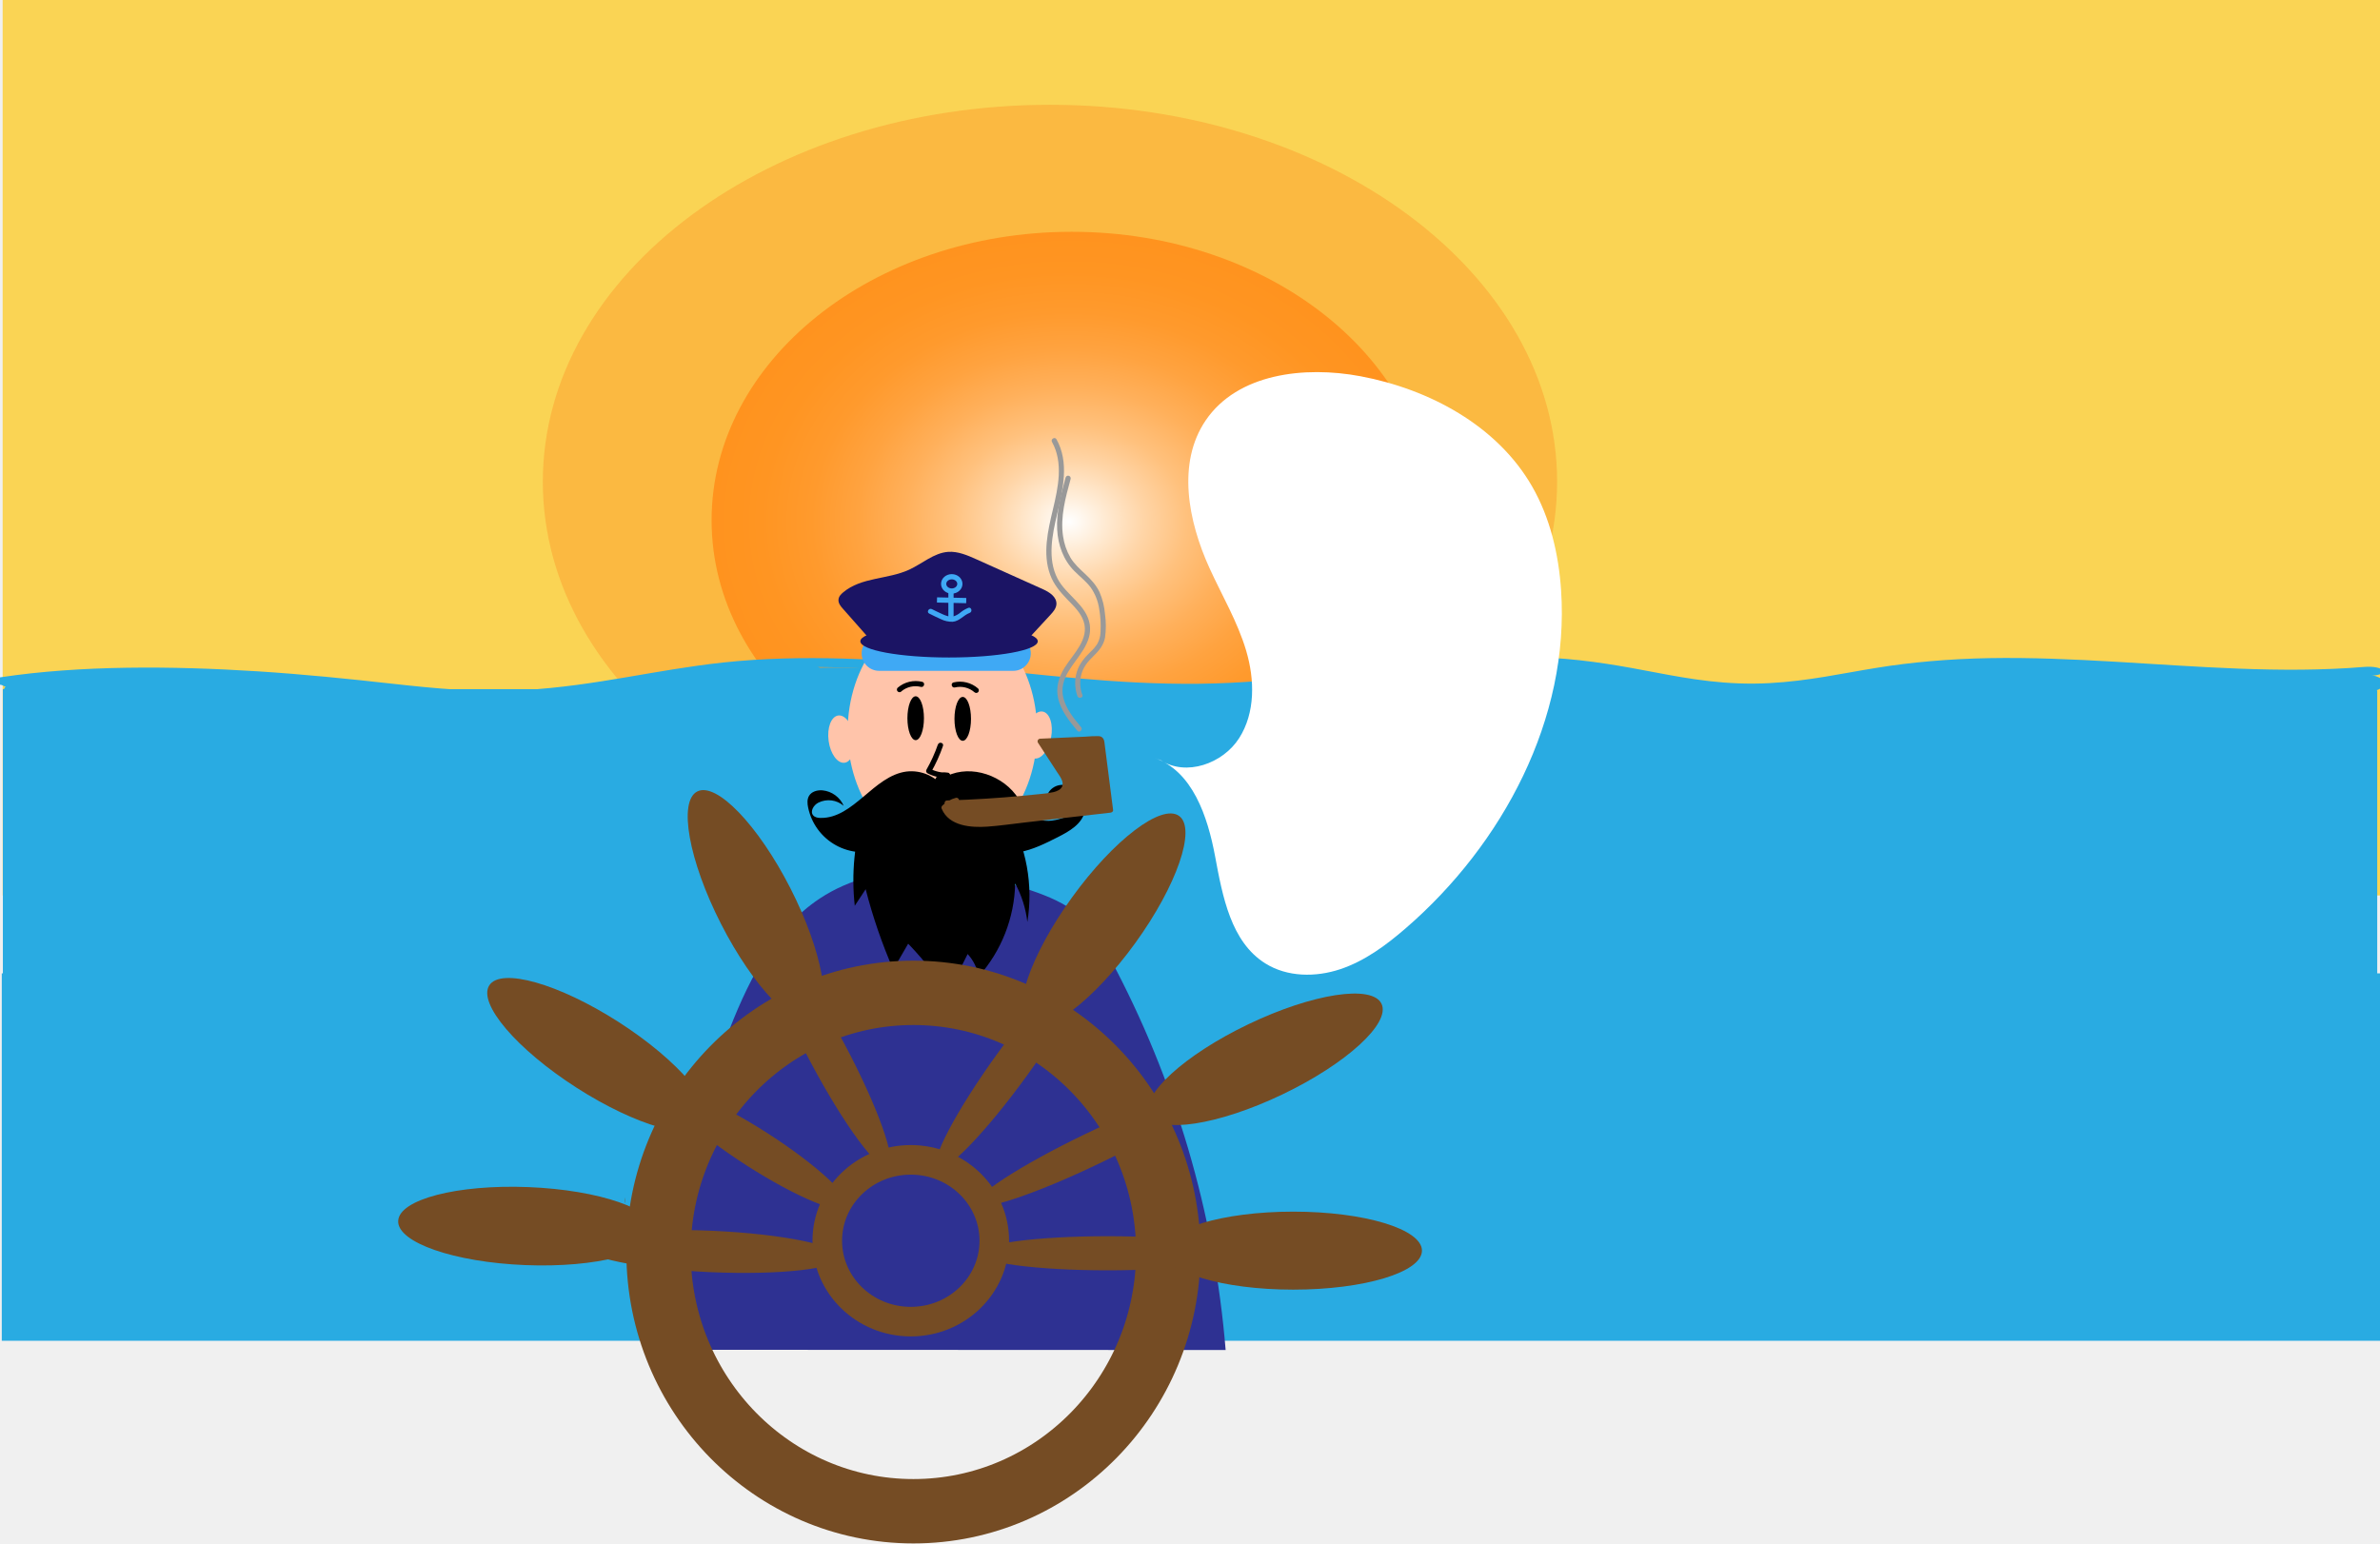
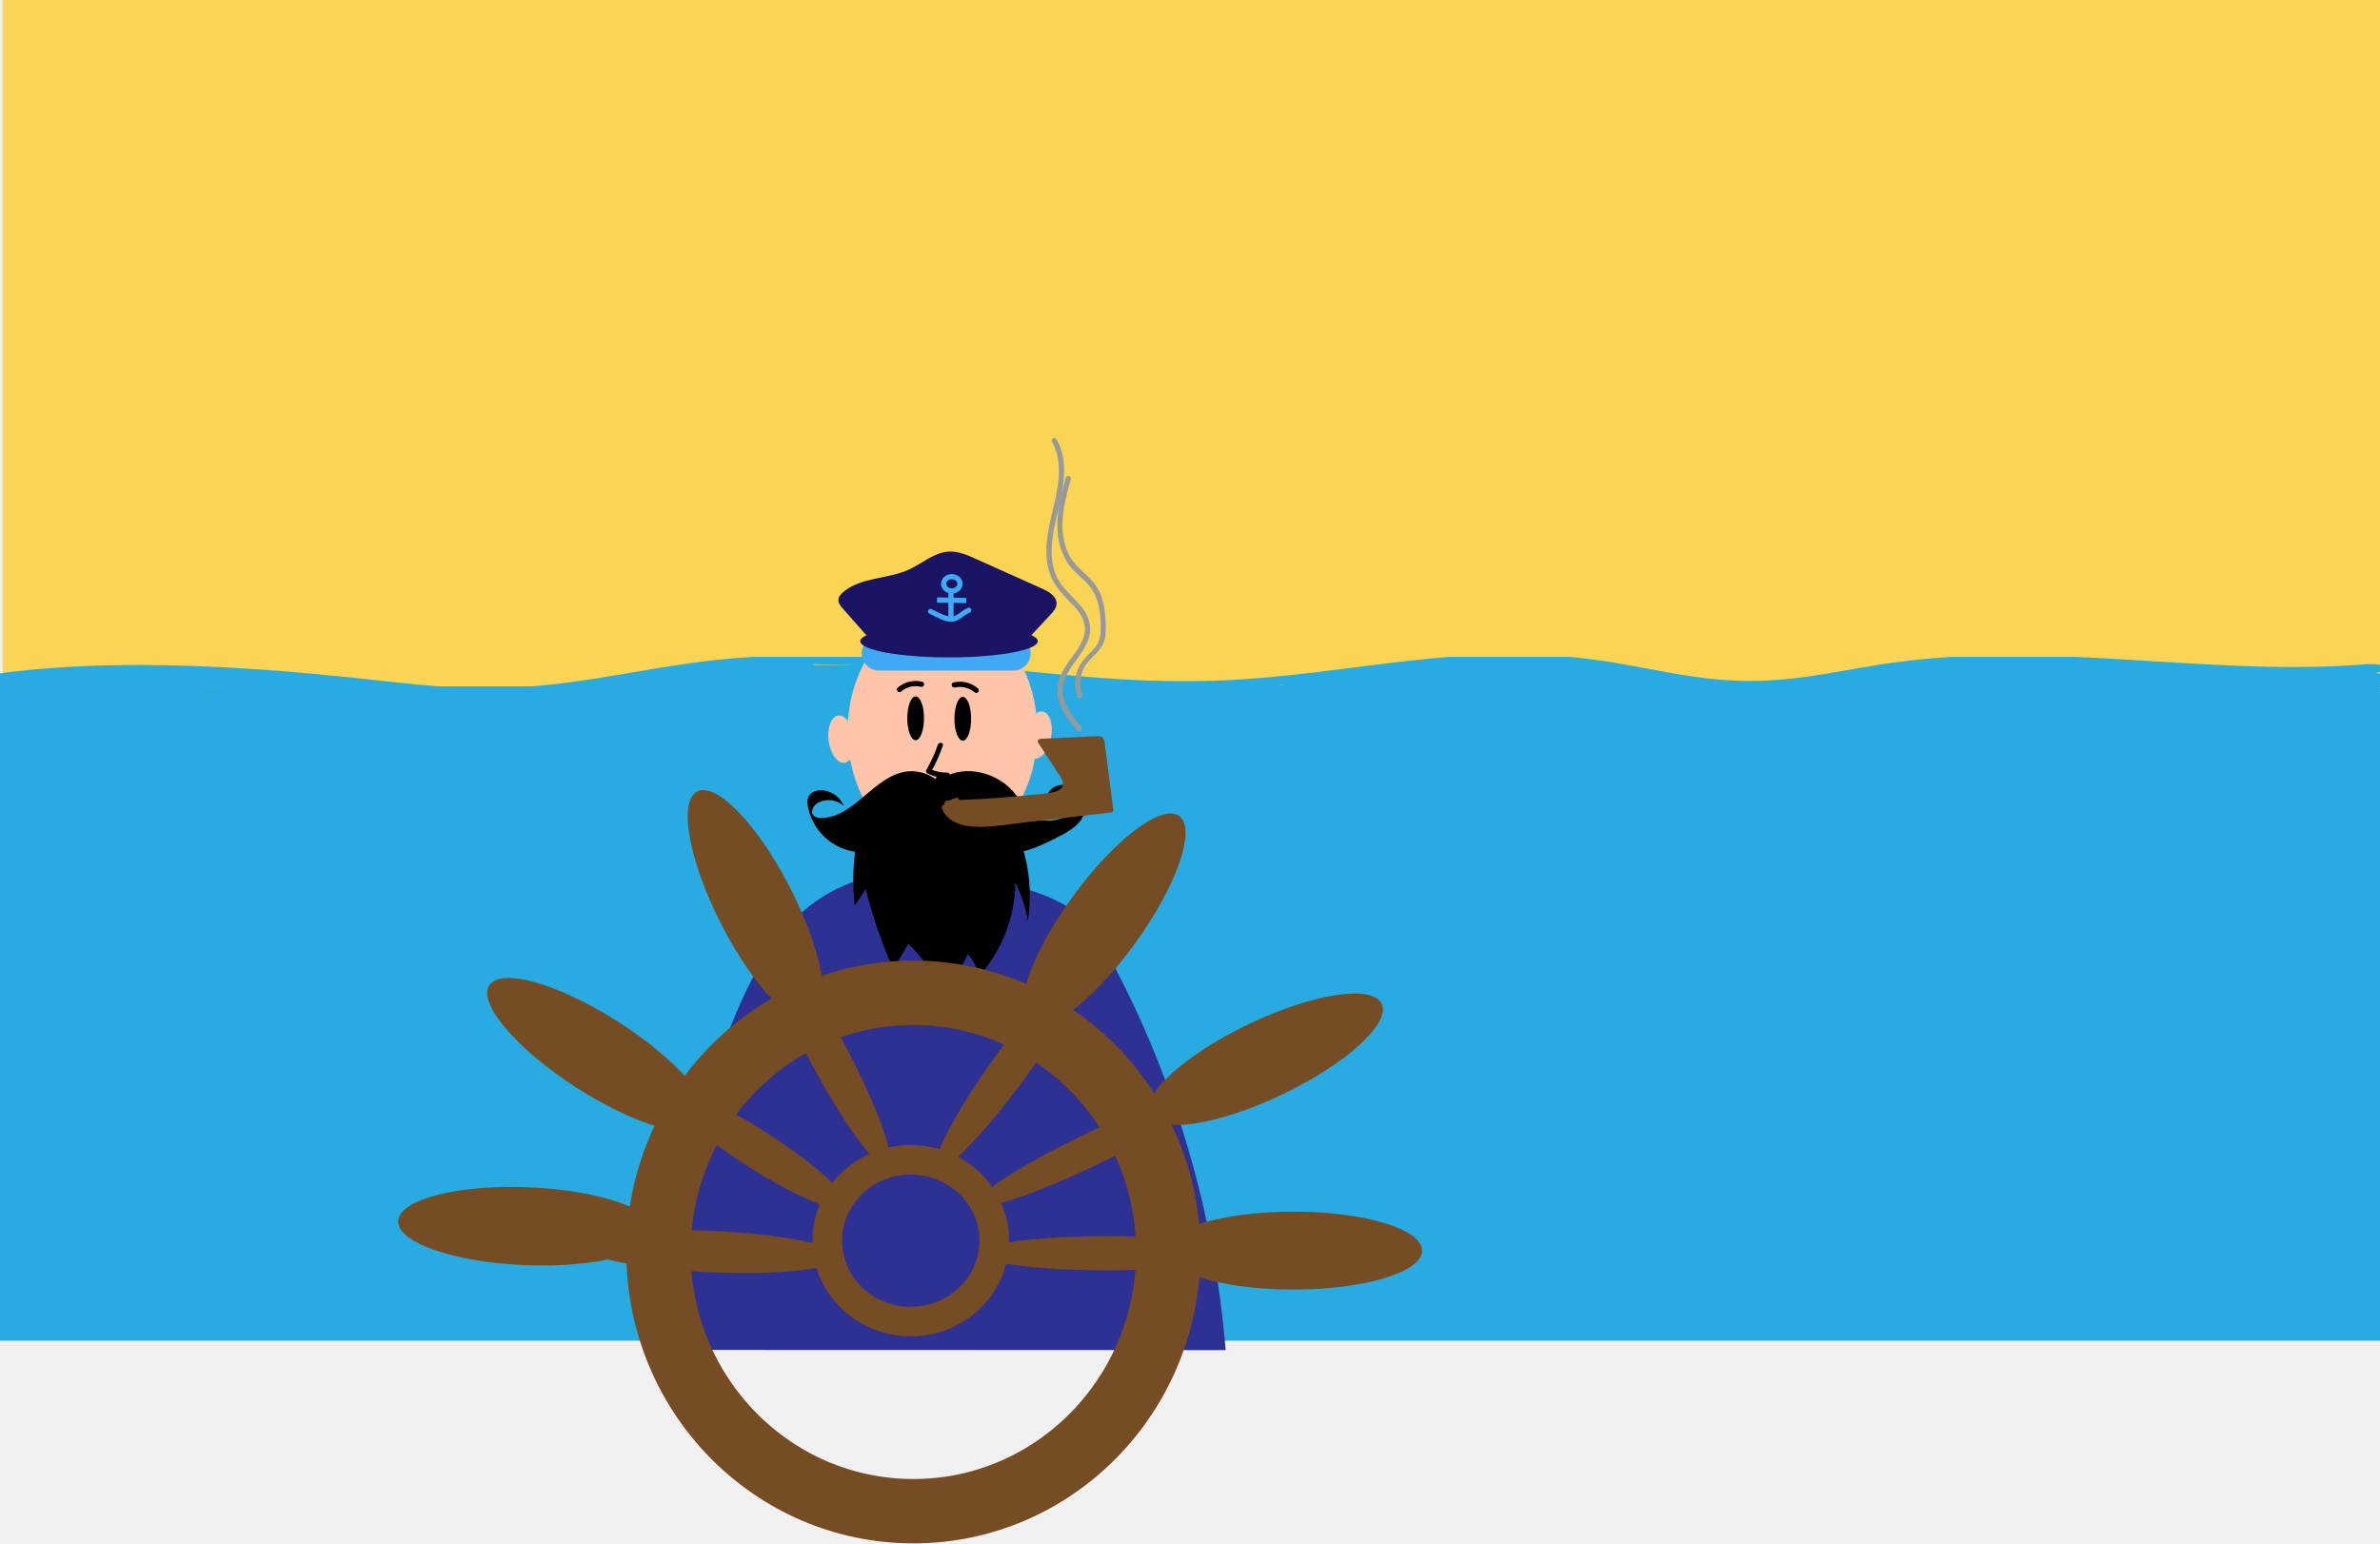
- <svg xmlns="http://www.w3.org/2000/svg" xmlns:xlink="http://www.w3.org/1999/xlink" id="Layer_1" data-name="Layer 1" viewBox="0 0 1368.02 887.24">
-   <defs>
-     <style>.cls-1{fill:#29abe2;}.cls-2{fill:#fbcf3b;opacity:0.86;}.cls-3{fill:#fbb03b;opacity:0.75;}.cls-4{fill:url(#Summer);}.cls-5{fill:#754c24;}.cls-6{fill:#2e3192;}.cls-7{fill:#ffc4aa;}.cls-8{fill:#3fa9f5;}.cls-9{fill:#1b1464;}.cls-10,.cls-13,.cls-14{fill:none;stroke-miterlimit:10;}.cls-10{stroke:#3fa9f5;stroke-width:3px;}.cls-11{fill:#fff;}.cls-12{fill:#999;}.cls-13,.cls-14{stroke:#754c24;}.cls-13{stroke-width:37px;}.cls-14{stroke-width:17px;}</style>
-     <radialGradient id="Summer" cx="606.11" cy="316.86" r="146.67" gradientTransform="translate(-234.24 -61.36) scale(1.4 1.14)" gradientUnits="userSpaceOnUse">
-       <stop offset="0" stop-color="#fff" />
-       <stop offset="0.09" stop-color="#ffedd8" />
-       <stop offset="0.21" stop-color="#ffd5a7" />
-       <stop offset="0.33" stop-color="#ffc17d" />
-       <stop offset="0.46" stop-color="#ffb05b" />
-       <stop offset="0.59" stop-color="#ffa340" />
-       <stop offset="0.72" stop-color="#ff9a2d" />
-       <stop offset="0.86" stop-color="#ff9522" />
-       <stop offset="1" stop-color="#ff931e" />
-     </radialGradient>
-     <symbol id="New_Symbol" data-name="New Symbol" viewBox="0 0 771.93 427.77">
-       <path class="cls-1" d="M7.56,31.19c23.2-12,50.37-11,75.24-5.53a275.37,275.37,0,0,1,39.31,12.07c12.25,4.66,24.69,9.6,38,10,24,.68,44-14.19,64.09-25.15,11.4-6.22,23.6-10.79,36.69-11.28,13.73-.52,27.25,2.4,40.33,6.33,25,7.54,49,19,75.27,21.71,27.61,2.81,51.47-8.56,76.16-19.09,12.13-5.17,25.15-10.29,38.53-10.33,12.69,0,23.83,5.16,34.31,11.86s21,14.6,33.4,17c12.66,2.46,24.85-1.18,35.94-7.23,12.88-7,24.68-15.7,39.32-18.77s30.08-1.19,44.69,1.52c29.45,5.49,59.63,14.94,89.5,6.49,6.18-1.75,3.55-11.4-2.66-9.64-26.78,7.58-54.18-.61-80.59-5.8C671.78,2.74,658.17.6,644.6,1.42A85.18,85.18,0,0,0,608.19,12.2C597,18.32,586.4,26.7,573.62,29.06,559.85,31.6,548.07,24.57,537,17.35c-10.56-6.88-21.17-13.72-33.74-16.22s-24.94-.64-36.91,3.2c-25.8,8.27-49.26,24.43-77,25.42-26.84,1-52-10.73-76.91-19C287.7,2.45,261.07-3.06,235.86,6.23c-22.29,8.21-40.77,25.69-64.37,30.51-14.7,3-28.84-1.83-42.44-7C114.78,24.29,100.41,19.28,85.46,16,57.83,10,28.23,9.28,2.52,22.55c-5.72,2.95-.67,11.59,5,8.64Z" />
-       <path class="cls-1" d="M769.75,36.25v-.48H3.19v392H769.92V37.61A5.27,5.27,0,0,1,769.75,36.25Z" />
-       <path class="cls-1" d="M8.41,40.69c33.1,1.46,67.23-10.61,99.65,0V31c-8.9,2-17.57-.92-26-3.57A149.63,149.63,0,0,0,56.79,21.6a134.22,134.22,0,0,0-50.49,3C1,25.94,1.91,34.91,7.63,34.42L80,28.16c2-.18,5.19-1,7.15-.34,2.17.71,3,3.53,4.27,5.24a22.44,22.44,0,0,0,8.8,7.36c7.68,3.65,16.57,3.6,24.88,3.06,6.39-.42,6.44-10.42,0-10-7.49.49-17.56,1.34-23.66-4-3.21-2.83-4.23-7.31-8-9.73-4-2.61-9-1.95-13.47-1.56L7.63,24.42,9,34.24a123.18,123.18,0,0,1,52.5-1.85c16.34,3.06,32.32,12.16,49.26,8.26,5-1.16,4.46-8.19,0-9.64C77.25,20.09,42.53,32.2,8.41,30.69,2,30.4,2,40.4,8.41,40.69Z" />
-       <path class="cls-1" d="M221.65,46.65c19-10.75,41.67-17.51,63.64-13.91,22.82,3.74,42.62,18.2,66.42,17.09l-2.66-19.64c-19.23,2.67-39-.13-58.13-2.16-19.93-2.1-39.72-3.33-59.54.46l11.29,14.69a53.35,53.35,0,0,1,20.41-18.72c10-5.31,3.16-21.63-7.7-18.28A247.31,247.31,0,0,0,190.94,36.7C180.28,43.82,190.29,61.15,201,54a228.54,228.54,0,0,1,59.66-28.5L253,7.19a73.53,73.53,0,0,0-27.58,25.9c-5,7.92,3.22,16.24,11.29,14.69,19.07-3.65,38.74-1.41,57.87.64,20,2.15,39.74,3.84,59.8,1,11.16-1.55,8.5-20.16-2.66-19.64-11.53.54-22.23-3.42-32.85-7.49-11.81-4.53-23.3-8.56-36-9.94-24.76-2.71-49.94,4.88-71.34,17-11.21,6.34-1.14,23.63,10.09,17.27Z" />
-       <path class="cls-1" d="M429.67,49.66c17.53-10.15,36.08-21.34,56.71-23.28,9.44-.89,19,.05,27.69,4,9.23,4.15,17.38,10.5,25.38,16.59l5-18.63c-45.32-3-90.59,1.51-135.57,6.79-5.36.63-10,4.14-10,10,0,4.91,4.6,10.63,10,10,45-5.28,90.25-9.83,135.57-6.79,4.33.29,8.53-3.31,9.64-7.34,1.27-4.63-1-8.57-4.59-11.3C540.79,23,532,16.42,521.8,12a72.49,72.49,0,0,0-35.42-5.64c-24.47,2.2-45.92,13.92-66.81,26-11.13,6.45-1.07,23.74,10.1,17.27Z" />
-       <path class="cls-1" d="M470.32,36.23h27.11c12.87,0,12.89-20,0-20H470.32c-12.87,0-12.89,20,0,20Z" />
-       <path class="cls-1" d="M762.27,20.4c-19.73-.22-39.5-.08-59.21-.88-16.08-.65-34.31.59-48.87-7.41l-5.05,18.64,30.54.31c13,.14,12.67-19,0-20a125.34,125.34,0,0,0-51.22,6.55A155.68,155.68,0,0,0,605,28.46c-6.23,3.42-13.44,8-20.79,5.91l4.42,16.72C608.36,32.54,636.86,23.47,663.71,28L659.3,11.24a147.63,147.63,0,0,1-31.87,24,10,10,0,0,0-4.1,12.49c2.13,4.85,6.74,6.65,11.8,5.79a270.73,270.73,0,0,0,39.29-9.64c10.94-3.59,31.61-9.63,23.19-25.45C691.56,7,674.29,17.11,680.34,28.48l.51.95-1.37-5.05v1l1.37-5.05c.11-.26-.29.18-2,.81-2.35.88-4.72,1.71-7.1,2.52q-6.67,2.28-13.49,4.19a274.14,274.14,0,0,1-28.48,6.34l7.71,18.28a167.68,167.68,0,0,0,35.92-27.09c4.94-4.88,3.21-15.44-4.41-16.71a111.18,111.18,0,0,0-94.57,28.27c-5.58,5.23-2.64,14.72,4.41,16.72,18.84,5.35,33.74-8.21,50-14.93a109.68,109.68,0,0,1,50.76-7.67v-20l-30.54-.31c-9.79-.1-13.79,13.83-5,18.63,16.92,9.29,36.36,9.22,55.14,10,21,.85,42,.81,63,1,12.88.15,12.89-19.85,0-20Z" />
-       <path class="cls-1" d="M695,28.43l3.13,1a11.27,11.27,0,0,0,7.71-1,7.59,7.59,0,0,0,2.81-2.58,7.55,7.55,0,0,0,1.79-3.4,10.17,10.17,0,0,0-1-7.71l-1.57-2a9.85,9.85,0,0,0-4.41-2.57l-3.14-1a7.69,7.69,0,0,0-4-.18,7.47,7.47,0,0,0-3.72,1.19,7.59,7.59,0,0,0-2.81,2.58,7.55,7.55,0,0,0-1.79,3.4,10.14,10.14,0,0,0,1,7.7l1.56,2A10,10,0,0,0,695,28.43Z" />
-       <path class="cls-1" d="M762.27,38.32c12.87,0,12.89-20,0-20s-12.89,20,0,20Z" />
-     </symbol>
-   </defs>
-   <rect class="cls-2" x="1.52" width="1366.5" height="514.76" />
-   <ellipse class="cls-3" cx="603.52" cy="276.94" rx="291.5" ry="216.7" />
-   <ellipse class="cls-4" cx="616.02" cy="299.06" rx="207" ry="165.82" />
-   <rect class="cls-1" x="1.02" y="559.54" width="1367" height="211.2" />
-   <use width="771.93" height="427.77" transform="translate(-4.03 377.59) scale(1.78 0.52)" xlink:href="#New_Symbol" />
-   <path class="cls-5" d="M359.32,686.14a8.25,8.25,0,0,0,.11,3.52C359.39,688.49,359.35,687.32,359.32,686.14Z" transform="translate(0.02 2.24)" />
-   <path class="cls-6" d="M704.48,773.82a576.17,576.17,0,0,0-66.34-225c-4.78-8.92-9.93-17.88-17.49-24.6-8-7.13-18.24-11.26-28.4-14.74-39.61-13.57-86.18-18.32-121.09,4.8-27.5,18.21-42.36,50.05-54.07,80.89A858.18,858.18,0,0,0,370.5,773.68" transform="translate(0.02 2.24)" />
-   <ellipse class="cls-7" cx="541.68" cy="420.55" rx="54.46" ry="69.63" />
-   <ellipse cx="526.33" cy="412.87" rx="4.75" ry="12.61" />
-   <ellipse cx="553.38" cy="413.24" rx="4.75" ry="12.61" />
-   <path d="M518.86,446.28c1.26,8.05,6.81,15.1,14,18.83,6.7,3.5,18.46,5.36,22.9-2.52a29,29,0,0,0,2.45-7.33l2.44-9.66c.47-1.88-2.42-2.67-2.9-.8-1.16,4.63-2.09,9.41-3.59,13.95a8.55,8.55,0,0,1-3.19,4.75A11.4,11.4,0,0,1,545,465c-7.11.22-13.91-3.35-18.4-8.75a22.17,22.17,0,0,1-4.87-10.81c-.3-1.9-3.19-1.09-2.9.8Z" transform="translate(0.02 2.24)" />
-   <path d="M539.07,425.76a85.42,85.42,0,0,1-6.56,14.45,1.52,1.52,0,0,0,.54,2.05,23,23,0,0,0,11.53,2.64c1.93-.06,1.94-3.06,0-3a19.93,19.93,0,0,1-10-2.23l.54,2.05A89.84,89.84,0,0,0,542,426.56c.64-1.83-2.26-2.62-2.89-.8Z" transform="translate(0.02 2.24)" />
-   <path d="M542.93,451a23.58,23.58,0,0,0-21.9-9.72c-18.94,2.46-30.32,27-49.42,26.67-1.52,0-3.19-.3-4.19-1.45-2-2.3.25-6,3-7.36A13.25,13.25,0,0,1,484.94,461a14.88,14.88,0,0,0-12.17-8.91c-2.94-.25-6.26.63-7.76,3.17-1.17,2-1,4.42-.53,6.66a32.21,32.21,0,0,0,42.86,23.7c4.48-1.68,8.52-4.33,12.7-6.66a97.4,97.4,0,0,1,16.91-7.4,10.62,10.62,0,0,1,5.6-.71c2.45.57,4.18,2.67,5.91,4.5a42,42,0,0,0,37.27,12.32c7.88-1.41,15.16-5.07,22.3-8.69,6.56-3.31,13.8-7.48,15.46-14.64,1.8-7.77-5.61-16.18-13.54-15.37a9.38,9.38,0,0,0-7.09,4.05c-1.48,2.4-1.27,5.88.87,7.72,2.63-1.76,5.9-3.14,8.91-2.16s4.82,5.3,2.51,7.46a6.75,6.75,0,0,1-2.36,1.27c-5.21,1.95-11.11,3.41-16.23,1.24-5.9-2.5-8.9-8.89-12.79-14-9.57-12.48-28.64-17.72-41.95-9.35" transform="translate(0.02 2.24)" />
-   <path d="M537.94,445.53a11.67,11.67,0,0,0-.1,5.51,23,23,0,0,0,1.65,4.1l-.46-1.08c.11.27.21.54.3.82a4.62,4.62,0,0,0,2.07,2.69,4.48,4.48,0,0,0,6.15-1.61,4.63,4.63,0,0,0,.46-3.47,36.76,36.76,0,0,0-1.52-3.61l.45,1.07a7.42,7.42,0,0,1-.51-1.8l.17,1.19a6.83,6.83,0,0,1,0-1.75l-.16,1.19c0-.29.11-.57.18-.86a4.65,4.65,0,0,0-.45-3.46,4.51,4.51,0,0,0-6.16-1.62,4.76,4.76,0,0,0-2.07,2.69Z" transform="translate(0.02 2.24)" />
-   <path d="M543.66,452.49l1.67-2.07L538.26,445c-.35.77-.72,1.54-1.1,2.31l6.15-1.62,0,0,.91.7-.08-.09.7.91-.06-.1.46,1.08a.73.73,0,0,1-.05-.2l.16,1.2a.74.74,0,0,1,0-.21l-.16,1.19a2.17,2.17,0,0,1,.07-.24l-.45,1.07a1.73,1.73,0,0,1,.21-.34l-.71.91.29-.35a10.58,10.58,0,0,0,.94-1.26,8.52,8.52,0,0,1,.48-.83l-.7.91.25-.25-.91.7a1.1,1.1,0,0,1,.26-.15l-1.08.45a.94.94,0,0,1,.24-.06l-1.2.16h.2a3.44,3.44,0,0,0,1.73-.39,4,4,0,0,0,2.38-2.38,3.41,3.41,0,0,0,.39-1.73l-.16-1.2a4.52,4.52,0,0,0-1.16-2l-.91-.71a4.52,4.52,0,0,0-2.27-.61,5.1,5.1,0,0,0-2.77.71,5.5,5.5,0,0,0-1.14.86,1.45,1.45,0,0,0-.21.22,8.62,8.62,0,0,0-1,1.42,4.65,4.65,0,0,1-.36.61l.7-.91c-.35.45-.73.89-1.07,1.36a2.26,2.26,0,0,0-.16.26,5.89,5.89,0,0,0-.24.58c-.09.19-.17.38-.25.57l0,.13a5.43,5.43,0,0,0,0,2.8,6.17,6.17,0,0,0,.53,1.24,5.17,5.17,0,0,0,1.74,1.74,3.4,3.4,0,0,0,1.67.54,3.55,3.55,0,0,0,1.8-.08l1.07-.46a4.54,4.54,0,0,0,1.62-1.61c.38-.77.75-1.54,1.1-2.31a5.1,5.1,0,0,0,.45-3.47L546,445a3.38,3.38,0,0,0-1.16-1.27,2.26,2.26,0,0,0-1-.58,3.36,3.36,0,0,0-1.74-.38l-1.19.16a4.54,4.54,0,0,0-2,1.15l-1.67,2.08a3.51,3.51,0,0,0-.93,1.44,3.36,3.36,0,0,0-.38,1.74,3.31,3.31,0,0,0,.38,1.73,3.55,3.55,0,0,0,.93,1.45l.92.7a4.4,4.4,0,0,0,2.27.62l1.19-.16a4.56,4.56,0,0,0,2-1.16Z" transform="translate(0.02 2.24)" />
-   <path d="M496.63,463.81a133.34,133.34,0,0,0-5.33,54.64l6.26-9.53a306.8,306.8,0,0,0,15.85,46.16L522,540.24c10.51,11,21.71,23.81,20,38.35a261.24,261.24,0,0,1,14.18-32.41,25.83,25.83,0,0,1,6.37,12.9,83.36,83.36,0,0,0,20.95-53.44,60.93,60.93,0,0,1,7,22.12A93.73,93.73,0,0,0,579.27,466" transform="translate(0.02 2.24)" />
-   <path d="M548.87,392.94a12.68,12.68,0,0,1,11.2,2.73,1.54,1.54,0,0,0,2.12,0,1.51,1.51,0,0,0,0-2.12,15.82,15.82,0,0,0-14.11-3.5c-1.88.45-1.08,3.34.79,2.89Z" transform="translate(0.02 2.24)" />
-   <path d="M518.07,395.19a12.71,12.71,0,0,1,11.24-2.57c1.87.47,2.67-2.42.8-2.9A15.87,15.87,0,0,0,516,393.07a1.5,1.5,0,1,0,2.12,2.12Z" transform="translate(0.02 2.24)" />
-   <ellipse class="cls-7" cx="483.6" cy="422.67" rx="7.43" ry="13.7" transform="translate(-52.04 70.54) rotate(-7.67)" />
-   <ellipse class="cls-7" cx="596.87" cy="420.3" rx="13.7" ry="7.43" transform="translate(74.93 932.9) rotate(-79.51)" />
-   <rect class="cls-8" x="495.26" y="365.53" width="97.23" height="20.1" rx="10.05" />
-   <ellipse class="cls-9" cx="545.52" cy="368.64" rx="50.99" ry="9.32" />
-   <path class="cls-9" d="M502.41,368l-18-20.38c-1.25-1.41-2.57-3.05-2.48-5s1.39-3.24,2.72-4.35c10.48-8.81,25.59-7.37,37.86-13,7.54-3.46,14.26-9.68,22.45-10.27,5.68-.41,11.16,2,16.41,4.35l38.08,17.12c3.69,1.66,8,4.38,7.76,8.63-.16,2.42-1.85,4.37-3.45,6.1l-11.37,12.31" transform="translate(0.02 2.24)" />
-   <ellipse class="cls-10" cx="547.07" cy="335.65" rx="4.66" ry="4.11" />
-   <line class="cls-10" x1="546.62" y1="339.76" x2="546.62" y2="355.48" />
-   <line class="cls-10" x1="538.58" y1="344.88" x2="555.39" y2="345.25" />
-   <path class="cls-8" d="M534.1,350.47c2.2,1.08,4.38,2.22,6.64,3.19a14.61,14.61,0,0,0,6.82,1.53c4-.36,6.25-3.79,9.79-5.11,1.8-.66,1-3.56-.8-2.89a18.15,18.15,0,0,0-4.38,2.56,11.38,11.38,0,0,1-4.37,2.4c-2,.37-4.13-.47-5.9-1.24-2.14-.92-4.2-2-6.29-3-1.73-.85-3.25,1.74-1.51,2.59Z" transform="translate(0.02 2.24)" />
-   <path class="cls-5" d="M544.39,459.42q29.16-.84,58.18-4.26c3.87-.46,8.55-1.62,9.55-5.39.71-2.66-.86-5.33-2.36-7.64L597.9,423.9l32.82-1.48a2.69,2.69,0,0,1,1.92.41,2.64,2.64,0,0,1,.67,1.73q2.51,19.43,5,38.86L571,471.13c-10.64,1.22-24.28.79-28.37-9.11a15,15,0,0,1,7.27-4.2" transform="translate(0.02 2.24)" />
-   <path class="cls-5" d="M544.39,460.92q21.75-.63,43.43-2.69c3.61-.34,7.21-.71,10.82-1.12a47,47,0,0,0,8.51-1.33,9.75,9.75,0,0,0,5.67-3.86c1.62-2.62.94-5.69-.4-8.26-1.83-3.54-4.32-6.82-6.49-10.16l-6.74-10.36-1.29,2.26,29.34-1.32c1.16-.05,2.32-.13,3.48-.16.24,0,.77-.09.95.07s.2,1,.24,1.31c.31,2.38.61,4.76.92,7.13l1.87,14.51,2.13,16.48,1.5-1.5L593,467.11c-7.44.85-14.89,1.73-22.34,2.55a50.48,50.48,0,0,1-14.83-.14c-5.09-.95-9.8-3.27-11.93-8.25l-.23,1.81a14.09,14.09,0,0,1,6.61-3.81,1.51,1.51,0,0,0-.8-2.9,17.13,17.13,0,0,0-7.94,4.59,1.57,1.57,0,0,0-.23,1.82c4.22,9.9,16.85,10.82,26.14,10.18,7.13-.5,14.25-1.56,21.35-2.37l23.26-2.67,26.23-3c.73-.09,1.62-.63,1.5-1.5q-2-15.62-4-31.23c-.34-2.61-.66-5.22-1-7.83-.26-2-1.28-3.33-3.38-3.44a75.08,75.08,0,0,0-7.64.32l-8,.35-17.9.81a1.52,1.52,0,0,0-1.3,2.26l11.06,17c1.45,2.23,4.05,5.39,2.85,8.23-.78,1.87-3,2.71-4.79,3.19a58.14,58.14,0,0,1-8.31,1.18q-5,.56-10.09,1-10.08.95-20.21,1.59-11.36.72-22.72,1.05c-1.93.05-1.94,3.05,0,3Z" transform="translate(0.02 2.24)" />
-   <path class="cls-11" d="M667.16,434.77c14.53,9.48,35.68,2,45.05-12.64s9-33.64,4.08-50.27-13.9-31.73-21.09-47.51c-12.29-27-18.83-60.41-2.2-84.92,18.34-27,56.82-31.41,88.93-25.4,39.65,7.44,78.6,28.38,98.71,63.36C891,295.44,895.88,316.26,897.29,337c5,73.75-33.38,146-89.3,194.37-11.26,9.74-23.5,18.81-37.62,23.53s-30.48,4.59-43.09-3.32c-19.8-12.4-24.57-38.53-28.85-61.5s-13-49.21-35.08-56.7" transform="translate(0.02 2.24)" />
-   <path class="cls-12" d="M621.37,415.76c-4.11-4.93-8.43-10.26-10.11-16.58-1.47-5.54,0-10.71,2.9-15.49,5-8.37,13.9-16.25,12.2-27-1.78-11.18-13.64-16.87-18.55-26.38-5.86-11.34-3-25.17-.19-37,3.32-13.93,7.07-29.74-.36-43-.94-1.68-3.53-.17-2.59,1.52,6.67,11.94,3.48,26.38.49,38.92-2.86,12-6,25.44-1.52,37.48,2.05,5.54,5.72,9.86,9.76,14.06,3.6,3.72,7.75,7.58,9.44,12.63,3.43,10.28-6,18.74-10.93,26.66-3.34,5.36-5.16,11.27-3.73,17.58,1.62,7.16,6.47,13.17,11.07,18.68,1.24,1.48,3.35-.65,2.12-2.12Z" transform="translate(0.02 2.24)" />
-   <path class="cls-12" d="M622.07,397.06a19.35,19.35,0,0,1-.41-12c1.2-4.16,3.77-7.16,6.81-10.11s5.86-6.19,6.67-10.61a47.63,47.63,0,0,0,0-13.49A39.48,39.48,0,0,0,632,338.17c-1.87-4-4.83-7.21-8-10.2s-6.5-5.9-8.77-9.73A34,34,0,0,1,611,305.89c-1.63-11.09,1.47-22.19,4.37-32.79a1.5,1.5,0,0,0-2.9-.79c-2.65,9.7-5.38,19.7-4.83,29.86.49,8.91,3.51,17.42,9.85,23.83,3.12,3.16,6.75,5.88,9.42,9.46a28.66,28.66,0,0,1,4.85,12.09,58.15,58.15,0,0,1,.8,13.63,14.49,14.49,0,0,1-1.84,6.69,24.14,24.14,0,0,1-4,4.69c-3.41,3.32-6.33,6.7-7.75,11.34a22.22,22.22,0,0,0,.3,14c.65,1.8,3.55,1,2.89-.8Z" transform="translate(0.02 2.24)" />
-   <path class="cls-1" d="M747.73,707.31l12.07,32c1.11,2.93,4.1,5.25,7.38,4.19,2.86-.93,5.38-4.24,4.19-7.38l-12.07-32c-1.1-2.93-4.1-5.25-7.38-4.19-2.86.93-5.38,4.24-4.19,7.38Z" transform="translate(0.02 2.24)" />
-   <ellipse class="cls-13" cx="525.02" cy="719.74" rx="146.5" ry="149" />
-   <ellipse class="cls-14" cx="523.52" cy="713.24" rx="48" ry="46.5" />
-   <ellipse class="cls-5" cx="343.47" cy="604.15" rx="22.42" ry="73.97" transform="translate(-350.47 569.16) rotate(-57.31)" />
-   <ellipse class="cls-5" cx="434.35" cy="518.69" rx="22.42" ry="73.97" transform="translate(-188.19 256.13) rotate(-27.02)" />
-   <ellipse class="cls-5" cx="303.35" cy="705.69" rx="22.42" ry="73.97" transform="matrix(0.04, -1, 1, 0.04, -414.98, 979.95)" />
-   <ellipse class="cls-5" cx="634.35" cy="526.69" rx="73.97" ry="22.42" transform="translate(-164.15 734.27) rotate(-54.12)" />
-   <ellipse class="cls-5" cx="727.35" cy="606.69" rx="73.97" ry="22.42" transform="translate(-190.6 375.61) rotate(-25.57)" />
-   <ellipse class="cls-5" cx="743.37" cy="718.93" rx="73.97" ry="22.42" />
-   <ellipse class="cls-5" cx="435.11" cy="658.44" rx="11.04" ry="61.61" transform="translate(-354.01 671.25) rotate(-57.31)" />
-   <ellipse class="cls-5" cx="408.81" cy="717.17" rx="11.9" ry="73.97" transform="translate(-325.63 1096.29) rotate(-87.48)" />
-   <ellipse class="cls-5" cx="475.79" cy="603.34" rx="11.05" ry="73.97" transform="translate(-227.55 296.27) rotate(-28)" />
-   <ellipse class="cls-5" cx="582.08" cy="609.27" rx="73.97" ry="10.59" transform="translate(-252.7 726.09) rotate(-54.12)" />
-   <ellipse class="cls-5" cx="628" cy="658.04" rx="73.97" ry="9.37" transform="translate(-223.11 339.37) rotate(-25.68)" />
-   <ellipse class="cls-5" cx="636.66" cy="720.44" rx="73.97" ry="9.81" />
+ <svg xmlns="http://www.w3.org/2000/svg" xmlns:xlink="http://www.w3.org/1999/xlink" version="1.1" id="Layer_1" x="0px" y="0px" viewBox="0 0 1368 887.2" style="enable-background:new 0 0 1368 887.2;" xml:space="preserve">
+   <style type="text/css">
+ 	.st0{fill:#29ABE2;}
+ 	.st1{opacity:0.86;fill:#FBCF3B;enable-background:new    ;}
+ 	.st2{fill:#754C24;}
+ 	.st3{fill:#2E3192;}
+ 	.st4{fill:#FFC4AA;}
+ 	.st5{fill:#3FA9F5;}
+ 	.st6{fill:#1B1464;}
+ 	.st7{fill:none;stroke:#3FA9F5;stroke-width:3;stroke-miterlimit:10;}
+ 	.st8{fill:#999999;}
+ 	.st9{fill:none;stroke:#754C24;stroke-width:37;stroke-miterlimit:10;}
+ 	.st10{fill:none;stroke:#754C24;stroke-width:17;stroke-miterlimit:10;}
+ </style>
+   <symbol id="New_Symbol" viewBox="-386 -213.9 771.9 427.8">
+     <path class="st0" d="M-378.4-182.7c23.2-12,50.4-11,75.2-5.5c13.4,3,26.5,7.1,39.3,12.1c12.2,4.7,24.7,9.6,38,10   c24,0.7,44-14.2,64.1-25.2c11.4-6.2,23.6-10.8,36.7-11.3c13.7-0.5,27.2,2.4,40.3,6.3c25,7.5,49,19,75.3,21.7   c27.6,2.8,51.5-8.6,76.2-19.1c12.1-5.2,25.1-10.3,38.5-10.3c12.7,0,23.8,5.2,34.3,11.9c10.5,6.7,21,14.6,33.4,17   c12.7,2.5,24.8-1.2,35.9-7.2c12.9-7,24.7-15.7,39.3-18.8c14.6-3.1,30.1-1.2,44.7,1.5c29.5,5.5,59.6,14.9,89.5,6.5   c6.2-1.8,3.5-11.4-2.7-9.6c-26.8,7.6-54.2-0.6-80.6-5.8c-13.3-2.6-26.9-4.8-40.5-3.9c-12.8,0.8-25.2,4.5-36.4,10.8   c-11.2,6.1-21.8,14.5-34.6,16.9c-13.8,2.5-25.5-4.5-36.6-11.7c-10.6-6.9-21.2-13.7-33.7-16.2s-24.9-0.6-36.9,3.2   c-25.8,8.3-49.3,24.4-77,25.4c-26.8,1-52-10.7-76.9-19c-24.7-8.3-51.4-13.8-76.6-4.5c-22.3,8.2-40.8,25.7-64.4,30.5   c-14.7,3-28.8-1.8-42.4-7c-14.3-5.4-28.6-10.5-43.6-13.7c-27.6-6-57.2-6.7-82.9,6.6C-389.2-188.4-384.1-179.7-378.4-182.7   L-378.4-182.7z" />
+     <path class="st0" d="M383.8-177.6v-0.5h-766.6v392H384v-390.2C383.8-176.7,383.8-177.2,383.8-177.6z" />
+     <path class="st0" d="M-377.6-173.2c33.1,1.5,67.2-10.6,99.6,0v-9.7c-8.9,2-17.6-0.9-26-3.6c-8.2-2.7-16.7-4.6-25.3-5.8   c-16.9-2.2-34-1.2-50.5,3c-5.3,1.3-4.4,10.3,1.3,9.8l72.4-6.3c2-0.2,5.2-1,7.1-0.3c2.2,0.7,3,3.5,4.3,5.2c2.2,3.2,5.3,5.7,8.8,7.4   c7.7,3.7,16.6,3.6,24.9,3.1c6.4-0.4,6.4-10.4,0-10c-7.5,0.5-17.6,1.3-23.7-4c-3.2-2.8-4.2-7.3-8-9.7c-4-2.6-9-1.9-13.5-1.6   l-72.3,6.2l1.4,9.8c17.2-4.4,35.1-5,52.5-1.8c16.3,3.1,32.3,12.2,49.3,8.3c5-1.2,4.5-8.2,0-9.6c-33.5-10.9-68.2,1.2-102.3-0.3   C-384-183.5-384-173.5-377.6-173.2z" />
+     <path class="st0" d="M-164.3-167.2c19-10.8,41.7-17.5,63.6-13.9c22.8,3.7,42.6,18.2,66.4,17.1l-2.7-19.6c-19.2,2.7-39-0.1-58.1-2.2   c-19.9-2.1-39.7-3.3-59.5,0.5l11.3,14.7c5-7.9,12.1-14.4,20.4-18.7c10-5.3,3.2-21.6-7.7-18.3c-22.8,7-44.5,17.3-64.4,30.5   c-10.7,7.1-0.7,24.4,10.1,17.3c18.4-12.3,38.5-21.9,59.7-28.5l-7.7-18.3c-11.3,6.1-20.8,15-27.6,25.9c-5,7.9,3.2,16.2,11.3,14.7   c19.1-3.6,38.7-1.4,57.9,0.6c20,2.2,39.7,3.8,59.8,1c11.2-1.5,8.5-20.2-2.7-19.6c-11.5,0.5-22.2-3.4-32.9-7.5   c-11.8-4.5-23.3-8.6-36-9.9c-24.8-2.7-49.9,4.9-71.3,17C-185.6-178.2-175.6-160.9-164.3-167.2L-164.3-167.2z" />
+     <path class="st0" d="M43.7-164.2c17.5-10.1,36.1-21.3,56.7-23.3c9.4-0.9,19,0.1,27.7,4c9.2,4.1,17.4,10.5,25.4,16.6l5-18.6   c-45.3-3-90.6,1.5-135.6,6.8c-5.4,0.6-10,4.1-10,10c0,4.9,4.6,10.6,10,10c45-5.3,90.2-9.8,135.6-6.8c4.3,0.3,8.5-3.3,9.6-7.3   c1.3-4.6-1-8.6-4.6-11.3c-8.7-6.7-17.5-13.3-27.7-17.7c-11.1-4.8-23.3-6.8-35.4-5.6c-24.5,2.2-45.9,13.9-66.8,26   C22.5-175.1,32.5-157.8,43.7-164.2L43.7-164.2z" />
+     <path class="st0" d="M84.4-177.7h27.1c12.9,0,12.9-20,0-20H84.4C71.5-197.7,71.5-177.7,84.4-177.7z" />
+     <path class="st0" d="M376.3-193.5c-19.7-0.2-39.5-0.1-59.2-0.9c-16.1-0.6-34.3,0.6-48.9-7.4l-5,18.6l30.5,0.3c13,0.1,12.7-19,0-20   c-17.3-1.4-34.8,0.8-51.2,6.5c-8.1,3-16,6.6-23.5,10.9c-6.2,3.4-13.4,8-20.8,5.9l4.4,16.7c19.7-18.5,48.2-27.6,75.1-23.1l-4.4-16.8   c-9.5,9.4-20.2,17.5-31.9,24c-4.3,2.6-6,7.9-4.1,12.5c2.1,4.9,6.7,6.7,11.8,5.8c13.3-2.2,26.5-5.5,39.3-9.6   c10.9-3.6,31.6-9.6,23.2-25.4c-6-11.4-23.3-1.3-17.3,10.1l0.5,0.9l-1.4-5.1v1l1.4-5.1c0.1-0.3-0.3,0.2-2,0.8   c-2.3,0.9-4.7,1.7-7.1,2.5c-4.4,1.5-8.9,2.9-13.5,4.2c-9.4,2.6-18.9,4.7-28.5,6.3l7.7,18.3c13.1-7.4,25.2-16.5,35.9-27.1   c4.9-4.9,3.2-15.4-4.4-16.7c-34.2-5.9-69.2,4.6-94.6,28.3c-5.6,5.2-2.6,14.7,4.4,16.7c18.8,5.4,33.7-8.2,50-14.9   c16.1-6.5,33.5-9.2,50.8-7.7v-20l-30.5-0.3c-9.8-0.1-13.8,13.8-5,18.6c16.9,9.3,36.4,9.2,55.1,10c21,0.9,42,0.8,63,1   C389.1-173.4,389.1-193.4,376.3-193.5L376.3-193.5z" />
+     <path class="st0" d="M309-185.5l3.1,1c2.6,0.6,5.3,0.2,7.7-1c1.1-0.6,2.1-1.5,2.8-2.6c0.9-1,1.5-2.1,1.8-3.4c0.7-2.6,0.3-5.4-1-7.7   l-1.6-2c-1.2-1.2-2.7-2.1-4.4-2.6l-3.1-1c-1.3-0.4-2.7-0.5-4-0.2c-1.3,0.1-2.6,0.5-3.7,1.2c-1.1,0.6-2.1,1.5-2.8,2.6   c-0.9,1-1.5,2.1-1.8,3.4c-0.7,2.6-0.3,5.4,1,7.7l1.6,2C305.8-186.8,307.4-185.9,309-185.5z" />
+     <path class="st0" d="M376.3-175.6c12.9,0,12.9-20,0-20S363.4-175.6,376.3-175.6z" />
+   </symbol>
+   <rect x="1.5" class="st1" width="1366.5" height="514.8" />
+   <rect y="559.5" class="st0" width="1368" height="211.2" />
+   <g>
+     <defs>
+       <rect id="SVGID_1_" x="-4" y="377.6" width="1381.3" height="222.4" />
+     </defs>
+     <clipPath id="SVGID_2_">
+       <use xlink:href="#SVGID_1_" style="overflow:visible;" />
+     </clipPath>
+     <g transform="matrix(1 0 0 1 0 0)" style="clip-path:url(#SVGID_2_);">
+       <use xlink:href="#New_Symbol" width="771.9" height="427.8" x="-386" y="-213.9" transform="matrix(1.7894 0 0 0.52 680.8731 487.2213)" style="overflow:visible;" />
+     </g>
+   </g>
+   <path class="st2" d="M359.3,688.4c-0.2,1.2-0.2,2.4,0.1,3.5C359.4,690.7,359.4,689.6,359.3,688.4z" />
+   <path class="st3" d="M704.5,776.1c-6.5-78.8-29-155.3-66.3-225c-4.8-8.9-9.9-17.9-17.5-24.6c-8-7.1-18.2-11.3-28.4-14.7  c-39.6-13.6-86.2-18.3-121.1,4.8c-27.5,18.2-42.4,50-54.1,80.9c-21.9,57.7-37.5,117.5-46.6,178.5" />
+   <ellipse class="st4" cx="541.7" cy="420.5" rx="54.5" ry="69.6" />
+   <ellipse cx="526.3" cy="412.9" rx="4.8" ry="12.6" />
+   <ellipse cx="553.4" cy="413.2" rx="4.8" ry="12.6" />
+   <path d="M518.9,448.5c1.3,8,6.8,15.1,14,18.8c6.7,3.5,18.5,5.4,22.9-2.5c1.1-2.3,2-4.8,2.5-7.3l2.4-9.7c0.5-1.9-2.4-2.7-2.9-0.8  c-1.2,4.6-2.1,9.4-3.6,14c-0.5,1.9-1.6,3.6-3.2,4.8c-1.8,1-3.9,1.6-6,1.5c-7.1,0.2-13.9-3.4-18.4-8.8c-2.6-3.1-4.3-6.8-4.9-10.8  C521.5,445.8,518.6,446.6,518.9,448.5L518.9,448.5z" />
+   <path d="M539.1,428c-1.7,5-3.9,9.8-6.6,14.5c-0.4,0.7-0.2,1.6,0.5,2c3.5,1.9,7.5,2.8,11.5,2.6c1.9-0.1,1.9-3.1,0-3  c-3.5,0.1-6.9-0.6-10-2.2l0.5,2c2.8-4.8,5.1-9.9,6.9-15.2C542.7,427,539.8,426.2,539.1,428L539.1,428z" />
+   <path d="M543,453.2c-5-7-13.4-10.7-21.9-9.7c-18.9,2.5-30.3,27-49.4,26.7c-1.5,0-3.2-0.3-4.2-1.5c-2-2.3,0.2-6,3-7.4  c4.8-2.4,10.5-1.6,14.5,1.9c-2.1-5-6.8-8.4-12.2-8.9c-2.9-0.2-6.3,0.6-7.8,3.2c-1.2,2-1,4.4-0.5,6.7c3.6,17.4,20.6,28.7,38,25.1  c1.6-0.3,3.3-0.8,4.8-1.4c4.5-1.7,8.5-4.3,12.7-6.7c5.4-3,11.1-5.5,16.9-7.4c1.8-0.7,3.7-1,5.6-0.7c2.5,0.6,4.2,2.7,5.9,4.5  c9.6,10,23.6,14.6,37.3,12.3c7.9-1.4,15.2-5.1,22.3-8.7c6.6-3.3,13.8-7.5,15.5-14.6c1.8-7.8-5.6-16.2-13.5-15.4  c-2.9,0.2-5.5,1.7-7.1,4c-1.5,2.4-1.3,5.9,0.9,7.7c2.6-1.8,5.9-3.1,8.9-2.2s4.8,5.3,2.5,7.5c-0.7,0.6-1.5,1-2.4,1.3  c-5.2,2-11.1,3.4-16.2,1.2c-5.9-2.5-8.9-8.9-12.8-14c-9.6-12.5-28.6-17.7-42-9.4" />
+   <path d="M538,447.8c-0.5,1.8-0.5,3.7-0.1,5.5c0.4,1.4,1,2.8,1.7,4.1l-0.5-1.1c0.1,0.3,0.2,0.5,0.3,0.8c0.3,1.1,1.1,2.1,2.1,2.7  c2.1,1.3,4.9,0.5,6.1-1.6c0,0,0,0,0,0c0.6-1.1,0.8-2.3,0.5-3.5c-0.4-1.2-0.9-2.4-1.5-3.6l0.5,1.1c-0.2-0.6-0.4-1.2-0.5-1.8l0.2,1.2  c-0.1-0.6-0.1-1.2,0-1.8l-0.2,1.2c0-0.3,0.1-0.6,0.2-0.9c0.3-1.2,0.1-2.4-0.5-3.5c-1.3-2.1-4-2.9-6.2-1.6  C539,445.7,538.3,446.6,538,447.8L538,447.8z" />
+   <path d="M543.7,454.7l1.7-2.1l-7.1-5.4c-0.3,0.8-0.7,1.5-1.1,2.3l6.2-1.6l0,0l0.9,0.7l-0.1-0.1l0.7,0.9l-0.1-0.1l0.5,1.1  c0-0.1,0-0.1,0-0.2l0.2,1.2c0-0.1,0-0.1,0-0.2l-0.2,1.2c0-0.1,0-0.2,0.1-0.2l-0.5,1.1c0.1-0.1,0.1-0.2,0.2-0.3l-0.7,0.9l0.3-0.4  c0.3-0.4,0.7-0.8,0.9-1.3c0.1-0.3,0.3-0.6,0.5-0.8l-0.7,0.9l0.2-0.2l-0.9,0.7c0.1-0.1,0.2-0.1,0.3-0.1l-1.1,0.5  c0.1,0,0.2-0.1,0.2-0.1l-1.2,0.2h0.2c0.6,0,1.2-0.1,1.7-0.4c1.1-0.4,2-1.3,2.4-2.4c0.3-0.5,0.4-1.1,0.4-1.7l-0.2-1.2  c-0.2-0.8-0.6-1.4-1.2-2l-0.9-0.7c-0.7-0.4-1.5-0.6-2.3-0.6c-1,0-1.9,0.2-2.8,0.7c-0.4,0.2-0.8,0.5-1.1,0.9  c-0.1,0.1-0.1,0.1-0.2,0.2c-0.4,0.4-0.7,0.9-1,1.4c-0.1,0.2-0.2,0.4-0.4,0.6l0.7-0.9c-0.3,0.5-0.7,0.9-1.1,1.4  c-0.1,0.1-0.1,0.2-0.2,0.3c-0.1,0.2-0.2,0.4-0.2,0.6c-0.1,0.2-0.2,0.4-0.2,0.6v0.1c-0.2,0.9-0.2,1.9,0,2.8c0.1,0.4,0.3,0.8,0.5,1.2  c0.4,0.7,1,1.3,1.7,1.7c0.5,0.3,1.1,0.5,1.7,0.5c0.6,0.1,1.2,0.1,1.8-0.1l1.1-0.5c0.7-0.4,1.2-0.9,1.6-1.6c0.4-0.8,0.8-1.5,1.1-2.3  c0.6-1.1,0.7-2.3,0.5-3.5l-0.6-1.1c-0.3-0.5-0.7-1-1.2-1.3c-0.3-0.3-0.6-0.5-1-0.6c-0.5-0.3-1.1-0.4-1.7-0.4l-1.2,0.2  c-0.8,0.2-1.4,0.6-2,1.1l-1.7,2.1c-0.4,0.4-0.7,0.9-0.9,1.4c-0.3,0.5-0.4,1.1-0.4,1.7c0,0.6,0.1,1.2,0.4,1.7  c0.2,0.6,0.5,1.1,0.9,1.5l0.9,0.7c0.7,0.4,1.5,0.6,2.3,0.6l1.2-0.2C542.4,455.7,543.1,455.3,543.7,454.7L543.7,454.7z" />
+   <path d="M496.6,466c-5.5,17.6-7.4,36.3-5.3,54.6l6.3-9.5c4,15.8,9.3,31.2,15.9,46.2l8.6-14.8c10.5,11,21.7,23.8,20,38.3  c4-11.1,8.7-21.9,14.2-32.4c3.3,3.6,5.5,8.1,6.4,12.9c13.1-14.8,20.5-33.7,21-53.4c3.7,6.9,6.1,14.4,7,22.1  c3.5-21.3-0.5-43.1-11.2-61.8" />
+   <path d="M548.9,395.2c4-0.9,8.1,0.1,11.2,2.7c0.6,0.6,1.5,0.6,2.1,0c0.6-0.6,0.6-1.5,0-2.1c-3.9-3.4-9.1-4.7-14.1-3.5  C546.2,392.7,547,395.6,548.9,395.2L548.9,395.2z" />
+   <path d="M518.1,397.4c3.1-2.6,7.3-3.6,11.2-2.6c1.9,0.5,2.7-2.4,0.8-2.9c-5-1.2-10.2,0-14.1,3.4c-0.6,0.6-0.6,1.5-0.1,2.1  C516.5,398,517.5,398.1,518.1,397.4C518.1,397.5,518.1,397.5,518.1,397.4L518.1,397.4z" />
+   <ellipse transform="matrix(0.9911 -0.1335 0.1335 0.9911 -52.381 68.3523)" class="st4" cx="483.6" cy="424.9" rx="7.4" ry="13.7" />
+   <ellipse transform="matrix(0.1821 -0.9833 0.9833 0.1821 72.7393 932.4984)" class="st4" cx="596.9" cy="422.5" rx="13.7" ry="7.4" />
+   <path class="st5" d="M505.3,365.5h77.1c5.6,0,10,4.5,10,10v0c0,5.6-4.5,10-10,10h-77.1c-5.6,0-10-4.5-10-10v0  C495.3,370,499.8,365.5,505.3,365.5z" />
+   <ellipse class="st6" cx="545.5" cy="368.6" rx="51" ry="9.3" />
+   <path class="st6" d="M502.4,370.2l-18-20.4c-1.2-1.4-2.6-3-2.5-5s1.4-3.2,2.7-4.4c10.5-8.8,25.6-7.4,37.9-13  c7.5-3.5,14.3-9.7,22.5-10.3c5.7-0.4,11.2,2,16.4,4.4l38.1,17.1c3.7,1.7,8,4.4,7.8,8.6c-0.2,2.4-1.8,4.4-3.5,6.1l-11.4,12.3" />
+   <ellipse class="st7" cx="547.1" cy="335.6" rx="4.7" ry="4.1" />
+   <line class="st7" x1="546.6" y1="339.8" x2="546.6" y2="355.5" />
+   <line class="st7" x1="538.6" y1="344.9" x2="555.4" y2="345.2" />
+   <path class="st5" d="M534.1,352.7c2.2,1.1,4.4,2.2,6.6,3.2c2.1,1.1,4.5,1.6,6.8,1.5c4-0.4,6.2-3.8,9.8-5.1c1.8-0.7,1-3.6-0.8-2.9  c-1.6,0.6-3,1.5-4.4,2.6c-1.3,1.1-2.8,1.9-4.4,2.4c-2,0.4-4.1-0.5-5.9-1.2c-2.1-0.9-4.2-2-6.3-3  C533.9,349.3,532.4,351.9,534.1,352.7L534.1,352.7z" />
+   <path class="st2" d="M544.4,461.7c19.4-0.6,38.8-2,58.2-4.3c3.9-0.5,8.5-1.6,9.5-5.4c0.7-2.7-0.9-5.3-2.4-7.6l-11.9-18.2l32.8-1.5  c0.7-0.1,1.4,0,1.9,0.4c0.4,0.5,0.7,1.1,0.7,1.7c1.7,13,3.3,25.9,5,38.9l-67.3,7.7c-10.6,1.2-24.3,0.8-28.4-9.1  c2-2.1,4.5-3.5,7.3-4.2" />
+   <path class="st2" d="M544.4,463.2c14.5-0.4,29-1.3,43.4-2.7c3.6-0.3,7.2-0.7,10.8-1.1c2.9-0.2,5.7-0.6,8.5-1.3  c2.3-0.6,4.3-1.9,5.7-3.9c1.6-2.6,0.9-5.7-0.4-8.3c-1.8-3.5-4.3-6.8-6.5-10.2l-6.7-10.4l-1.3,2.3l29.3-1.3c1.2,0,2.3-0.1,3.5-0.2  c0.2,0,0.8-0.1,1,0.1s0.2,1,0.2,1.3c0.3,2.4,0.6,4.8,0.9,7.1l1.9,14.5l2.1,16.5l1.5-1.5l-45.3,5.2c-7.4,0.9-14.9,1.7-22.3,2.5  c-4.9,0.7-9.9,0.6-14.8-0.1c-5.1-1-9.8-3.3-11.9-8.2l-0.2,1.8c1.8-1.9,4.1-3.2,6.6-3.8c0.8-0.3,1.2-1.2,0.9-1.9  c-0.3-0.7-1-1.1-1.7-1c-3,0.8-5.8,2.4-7.9,4.6c-0.5,0.5-0.6,1.2-0.2,1.8c4.2,9.9,16.8,10.8,26.1,10.2c7.1-0.5,14.2-1.6,21.3-2.4  l23.3-2.7l26.2-3c0.7-0.1,1.6-0.6,1.5-1.5c-1.3-10.4-2.7-20.8-4-31.2c-0.3-2.6-0.7-5.2-1-7.8c-0.3-2-1.3-3.3-3.4-3.4  c-2.6,0-5.1,0.1-7.6,0.3l-8,0.4l-17.9,0.8c-0.8,0-1.5,0.7-1.5,1.5c0,0.2,0.1,0.5,0.2,0.7l11.1,17c1.5,2.2,4,5.4,2.8,8.2  c-0.8,1.9-3,2.7-4.8,3.2c-2.7,0.6-5.5,1-8.3,1.2c-3.3,0.4-6.7,0.7-10.1,1c-6.7,0.6-13.5,1.2-20.2,1.6c-7.6,0.5-15.1,0.8-22.7,1  C542.4,460.2,542.4,463.2,544.4,463.2L544.4,463.2z" />
+   <path class="st8" d="M621.4,418c-4.1-4.9-8.4-10.3-10.1-16.6c-1.5-5.5,0-10.7,2.9-15.5c5-8.4,13.9-16.2,12.2-27  c-1.8-11.2-13.6-16.9-18.5-26.4c-5.9-11.3-3-25.2-0.2-37c3.3-13.9,7.1-29.7-0.4-43c-0.9-1.7-3.5-0.2-2.6,1.5  c6.7,11.9,3.5,26.4,0.5,38.9c-2.9,12-6,25.4-1.5,37.5c2,5.5,5.7,9.9,9.8,14.1c3.6,3.7,7.8,7.6,9.4,12.6c3.4,10.3-6,18.7-10.9,26.7  c-3.3,5.4-5.2,11.3-3.7,17.6c1.6,7.2,6.5,13.2,11.1,18.7C620.5,421.6,622.6,419.4,621.4,418L621.4,418z" />
+   <path class="st8" d="M622.1,399.3c-1.4-3.9-1.5-8.1-0.4-12c1.2-4.2,3.8-7.2,6.8-10.1s5.9-6.2,6.7-10.6c0.6-4.5,0.6-9,0-13.5  c-0.3-4.4-1.4-8.7-3.1-12.7c-1.9-4-4.8-7.2-8-10.2s-6.5-5.9-8.8-9.7c-2.2-3.8-3.6-8-4.2-12.3c-1.6-11.1,1.5-22.2,4.4-32.8  c0.2-0.8-0.3-1.6-1.1-1.8c-0.8-0.2-1.6,0.3-1.8,1.1l0,0c-2.7,9.7-5.4,19.7-4.8,29.9c0.5,8.9,3.5,17.4,9.8,23.8  c3.1,3.2,6.8,5.9,9.4,9.5c2.5,3.6,4.2,7.7,4.8,12.1c0.8,4.5,1.1,9.1,0.8,13.6c-0.1,2.3-0.7,4.6-1.8,6.7c-1.1,1.7-2.5,3.3-4,4.7  c-3.4,3.3-6.3,6.7-7.8,11.3c-1.4,4.6-1.3,9.5,0.3,14C619.9,401.9,622.8,401.1,622.1,399.3L622.1,399.3z" />
+   <path class="st0" d="M747.8,709.5l12.1,32c1.1,2.9,4.1,5.2,7.4,4.2c2.9-0.9,5.4-4.2,4.2-7.4l-12.1-32c-1.1-2.9-4.1-5.2-7.4-4.2  C749.1,703.1,746.6,706.4,747.8,709.5z" />
+   <ellipse class="st9" cx="525" cy="719.7" rx="146.5" ry="149" />
+   <ellipse class="st10" cx="523.5" cy="713.2" rx="48" ry="46.5" />
+   <ellipse transform="matrix(0.5401 -0.8416 0.8416 0.5401 -352.368 567.9677)" class="st2" cx="343.5" cy="606.4" rx="22.4" ry="74" />
+   <ellipse transform="matrix(0.8908 -0.4543 0.4543 0.8908 -189.221 254.1996)" class="st2" cx="434.4" cy="520.9" rx="22.4" ry="74" />
+   <ellipse transform="matrix(3.996804e-02 -0.9992 0.9992 3.996804e-02 -413.5245 979.259)" class="st2" cx="302.8" cy="704.8" rx="22.4" ry="74" />
+   <ellipse transform="matrix(0.5861 -0.8102 0.8102 0.5861 -166.0239 732.9572)" class="st2" cx="634.4" cy="529" rx="74" ry="22.4" />
+   <ellipse transform="matrix(0.9021 -0.4316 0.4316 0.9021 -191.5899 373.5828)" class="st2" cx="727.4" cy="608.9" rx="74" ry="22.4" />
+   <ellipse class="st2" cx="743.4" cy="718.9" rx="74" ry="22.4" />
+   <ellipse transform="matrix(0.5401 -0.8416 0.8416 0.5401 -355.9081 670.0634)" class="st2" cx="435.1" cy="660.7" rx="11" ry="61.6" />
+   <ellipse transform="matrix(4.396806e-02 -0.999 0.999 4.396806e-02 -327.8663 1096.203)" class="st2" cx="408.8" cy="719.4" rx="11.9" ry="74" />
+   <ellipse transform="matrix(0.8829 -0.4695 0.4695 0.8829 -228.6269 294.2629)" class="st2" cx="475.8" cy="605.6" rx="11" ry="74" />
+   <ellipse transform="matrix(0.5861 -0.8102 0.8102 0.5861 -254.5637 724.7787)" class="st2" cx="582.1" cy="611.5" rx="74" ry="10.6" />
+   <ellipse transform="matrix(0.9012 -0.4333 0.4333 0.9012 -224.0956 337.3651)" class="st2" cx="628" cy="660.3" rx="74" ry="9.4" />
+   <ellipse class="st2" cx="636.7" cy="720.4" rx="74" ry="9.8" />
</svg>
